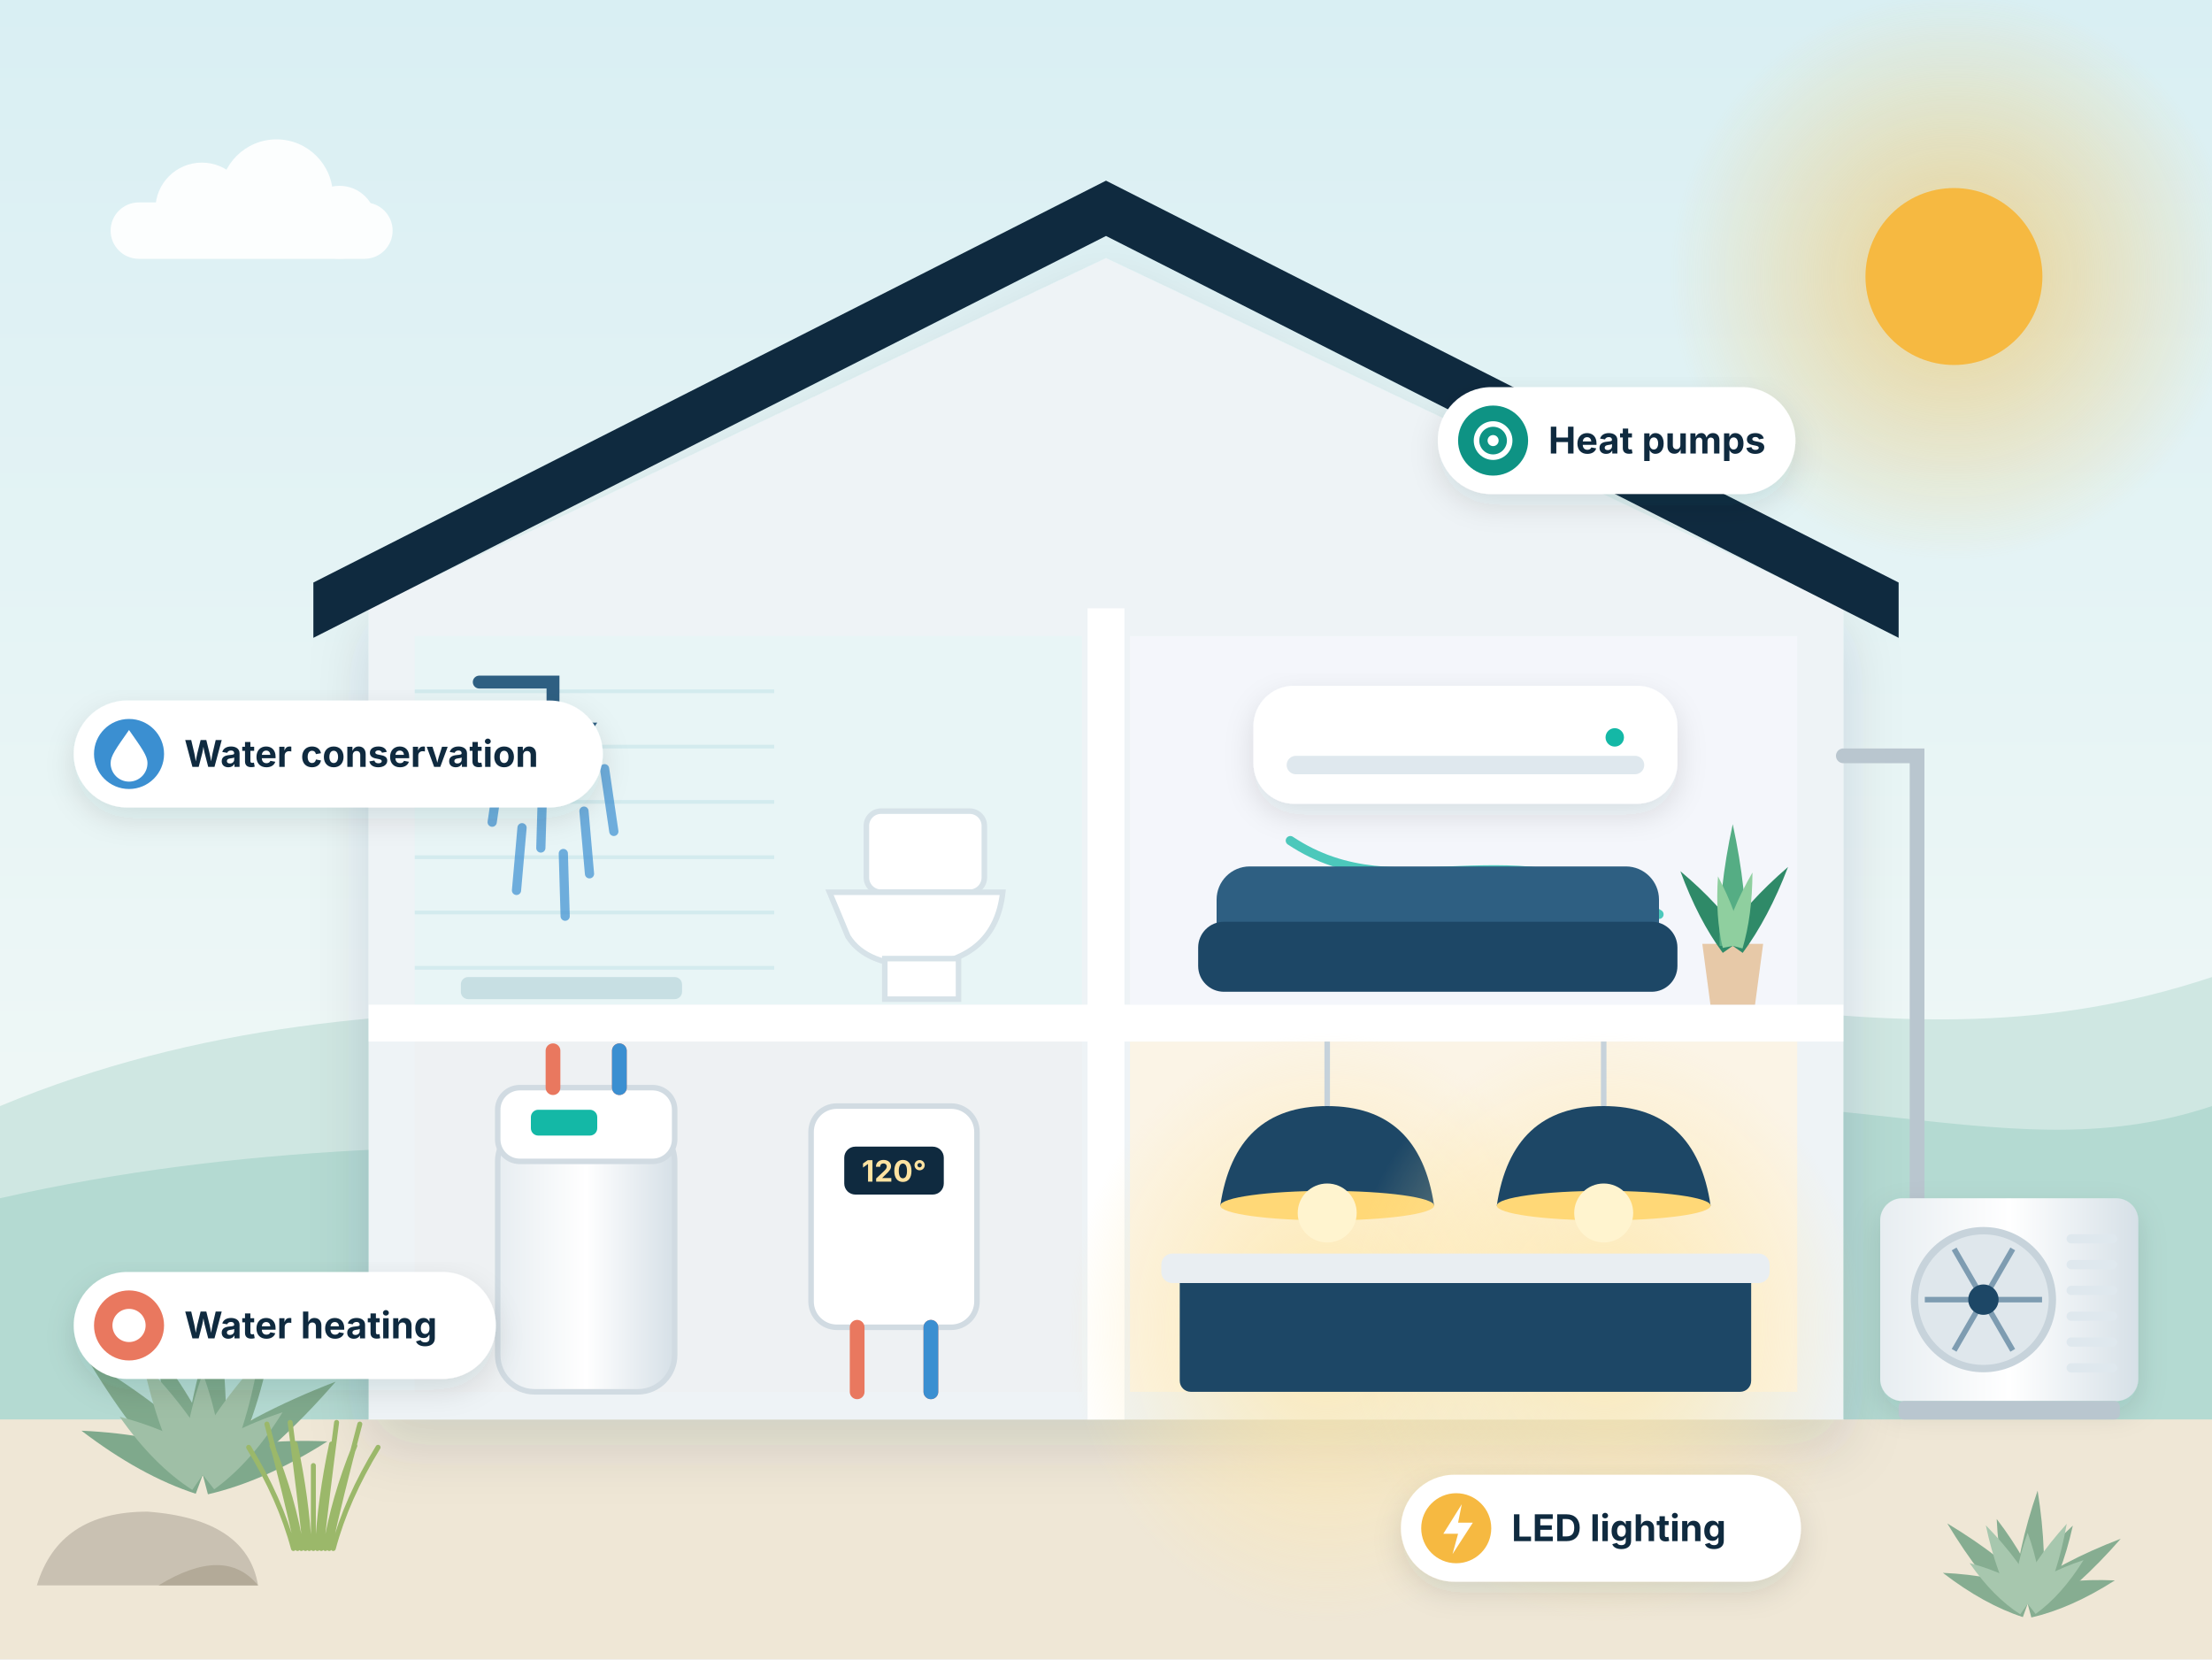
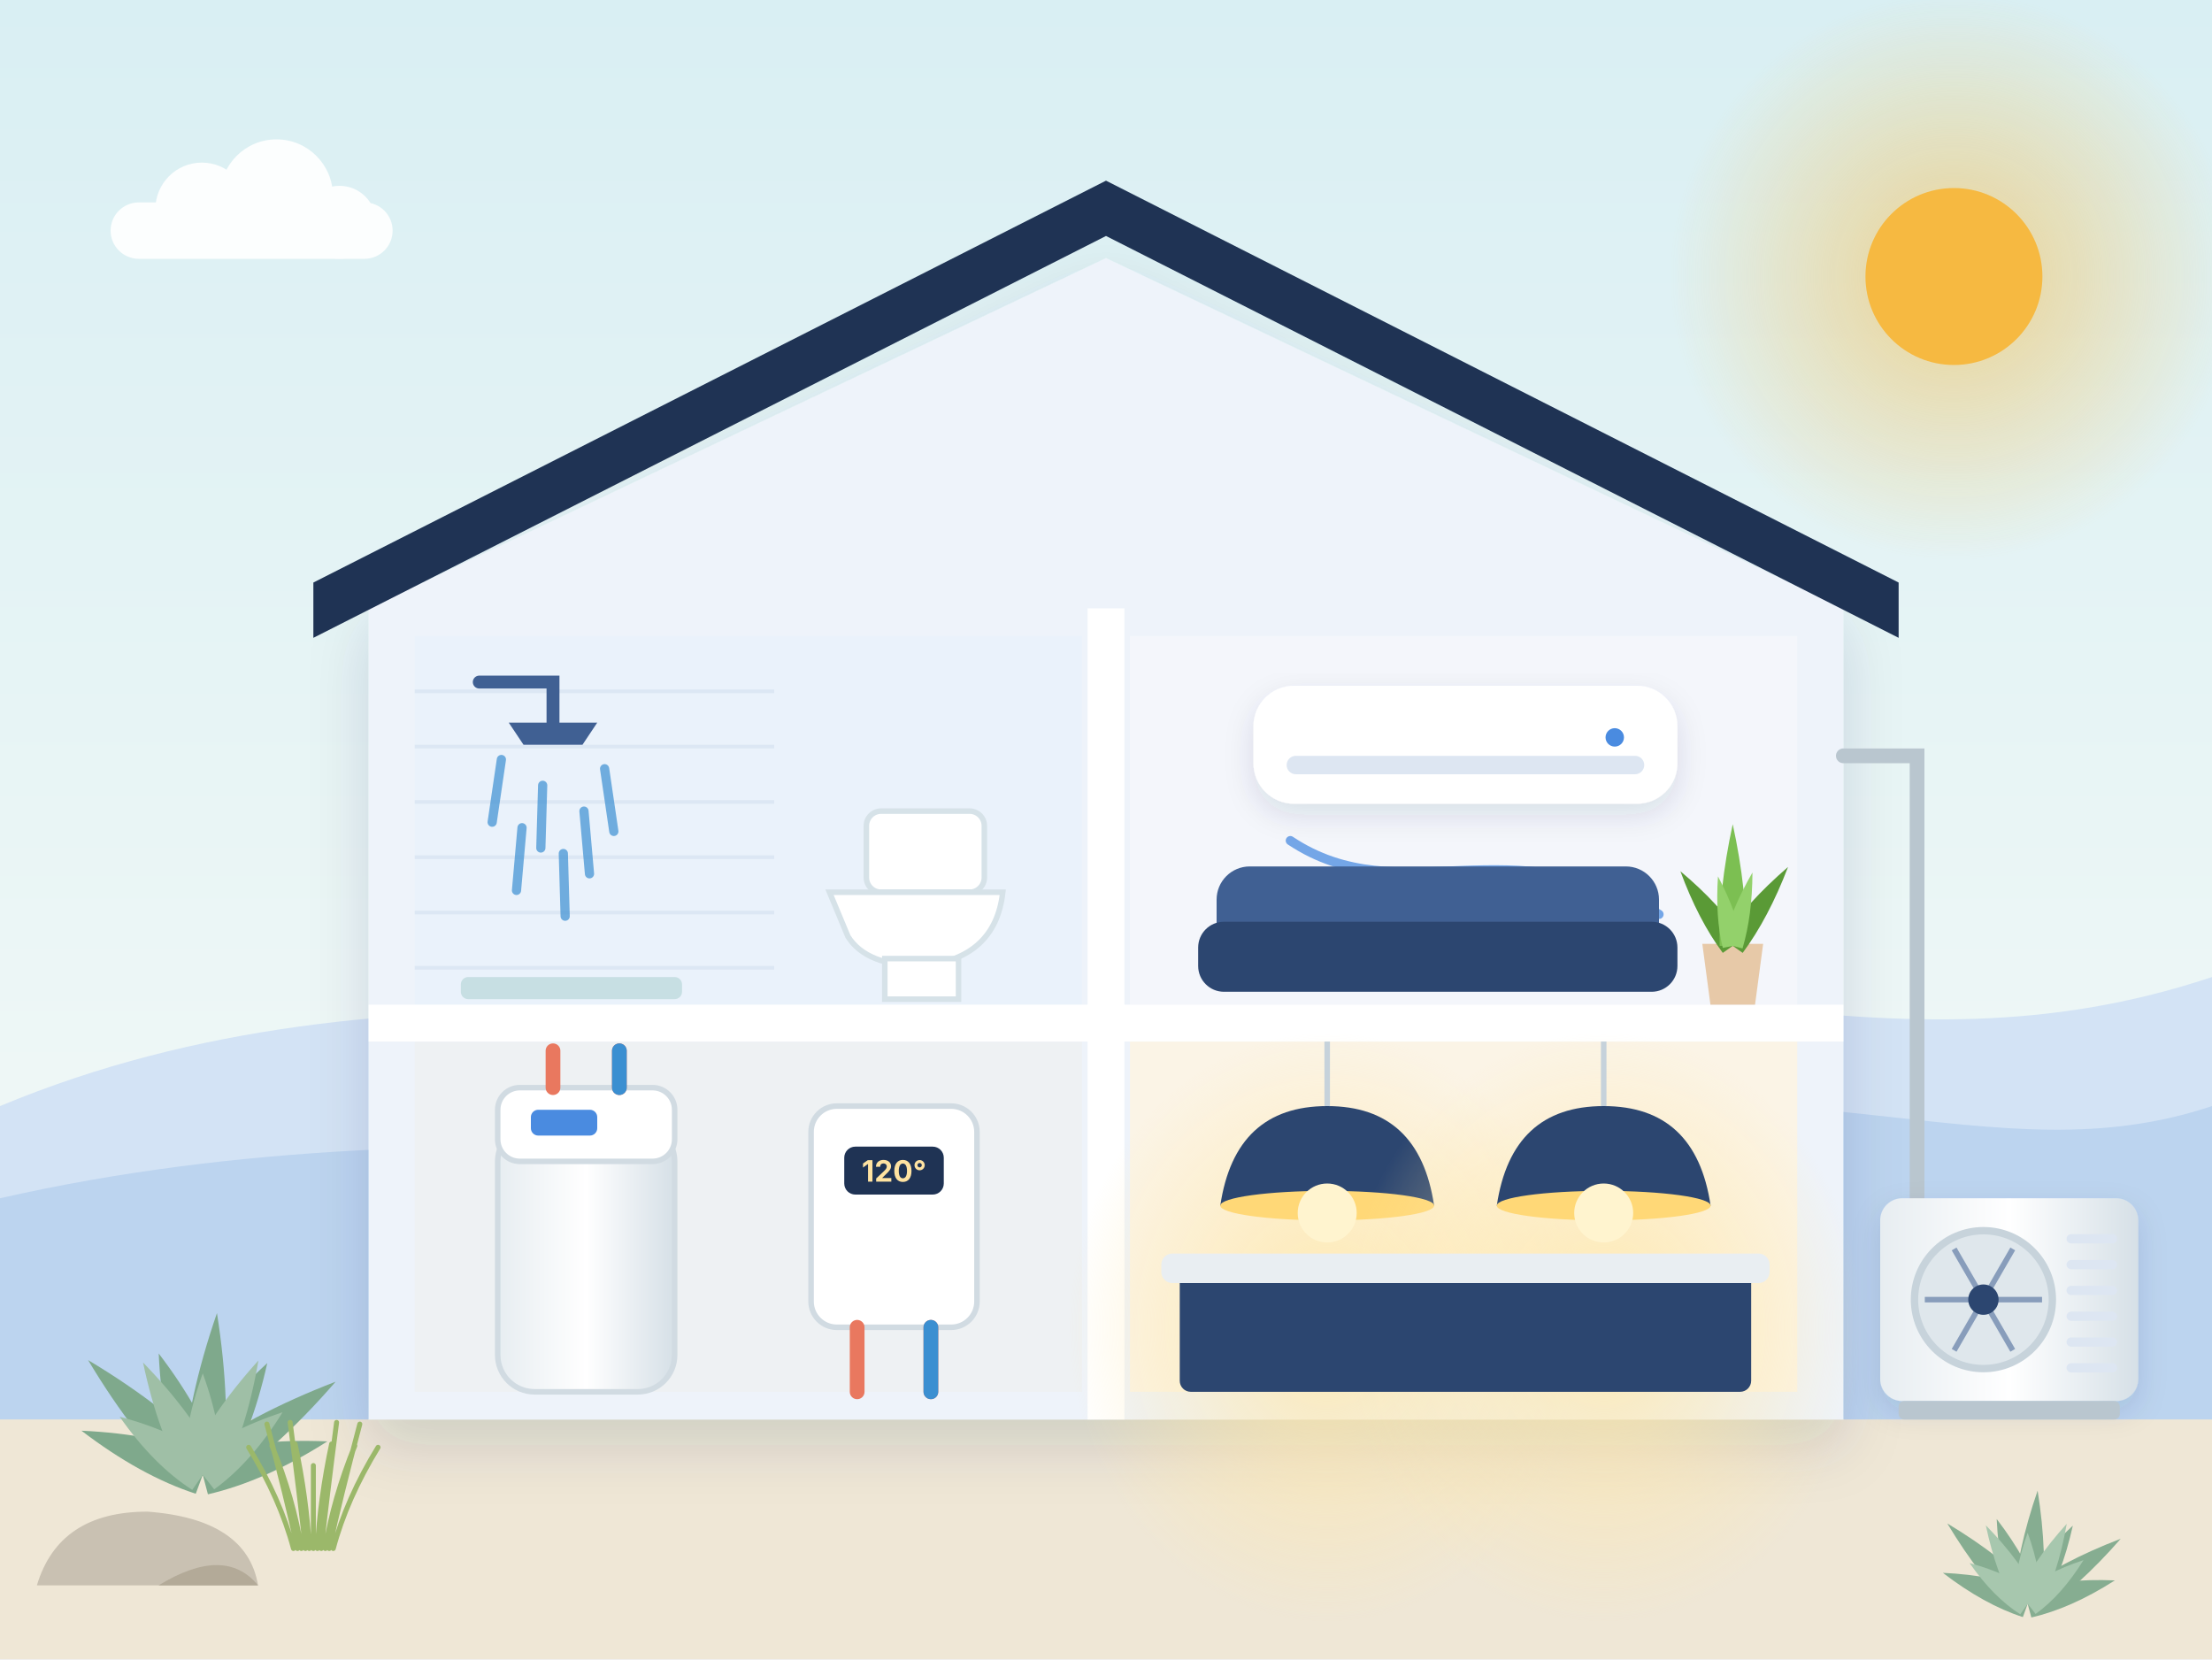
<svg xmlns="http://www.w3.org/2000/svg" viewBox="0 0 1200 900" width="1200" height="900">
  <defs>
    <linearGradient id="sky" x1="0" y1="0" x2="0" y2="1">
      <stop offset="0" stop-color="#d9eff3" />
      <stop offset="0.65" stop-color="#eef7f6" />
      <stop offset="1" stop-color="#fbf6ea" />
    </linearGradient>
    <linearGradient id="dusk" x1="0" y1="0" x2="0" y2="1">
      <stop offset="0" stop-color="#0f2a3f" />
      <stop offset="1" stop-color="#1d4766" />
    </linearGradient>
    <radialGradient id="sunGlow" cx="0.5" cy="0.5" r="0.5">
      <stop offset="0" stop-color="#f6b941" stop-opacity="0.55" />
      <stop offset="1" stop-color="#f6b941" stop-opacity="0" />
    </radialGradient>
    <radialGradient id="lampGlow" cx="0.5" cy="0.5" r="0.5">
      <stop offset="0" stop-color="#ffe7a8" stop-opacity="0.85" />
      <stop offset="1" stop-color="#ffe7a8" stop-opacity="0" />
    </radialGradient>
    <linearGradient id="warmGlass" x1="0" y1="0" x2="1" y2="1">
      <stop offset="0" stop-color="#fff1c7" />
      <stop offset="1" stop-color="#ffd06a" />
    </linearGradient>
    <linearGradient id="coolGlass" x1="0" y1="0" x2="1" y2="1">
      <stop offset="0" stop-color="#e9f7fb" />
      <stop offset="1" stop-color="#b9e0ea" />
    </linearGradient>
    <linearGradient id="metal" x1="0" y1="0" x2="1" y2="0">
      <stop offset="0" stop-color="#e7edf1" />
      <stop offset="0.5" stop-color="#ffffff" />
      <stop offset="1" stop-color="#d6e0e7" />
    </linearGradient>
    <linearGradient id="cone" x1="0" y1="0" x2="0" y2="1">
      <stop offset="0" stop-color="#ffe7a8" stop-opacity="0.75" />
      <stop offset="1" stop-color="#ffe7a8" stop-opacity="0" />
    </linearGradient>
    <filter id="shadow" x="-20%" y="-20%" width="140%" height="160%">
-       <feDropShadow dx="0" dy="14" stdDeviation="16" flood-color="#0f2a3f" flood-opacity="0.14" />
+       <feDropShadow dx="0" dy="14" stdDeviation="16" flood-color="#1f3354" flood-opacity="0.14" />
    </filter>
    <filter id="softShadow" x="-20%" y="-20%" width="140%" height="160%">
-       <feDropShadow dx="0" dy="6" stdDeviation="8" flood-color="#0f2a3f" flood-opacity="0.12" />
+       <feDropShadow dx="0" dy="6" stdDeviation="8" flood-color="#1f3354" flood-opacity="0.12" />
    </filter>
  </defs>
  <rect width="1200" height="900" fill="url(#sky)" />
  <circle cx="1060" cy="150" r="153.6" fill="url(#sunGlow)" />
  <circle cx="1060" cy="150" r="48" fill="#f6b941" />
  <g fill="#fff" opacity="0.9" transform="translate(60 90) scale(0.9)">
    <rect x="0" y="22" width="170" height="34" rx="17" />
    <circle cx="55" cy="26" r="28" />
    <circle cx="100" cy="18" r="34" />
    <circle cx="138" cy="34" r="22" />
  </g>
-   <path d="M0 600 C 216 510, 432 570, 660 540 S 1020 590, 1200 530 V 820 H 0 Z" fill="#cfe7e2" />
-   <path d="M0 650 C 264 590, 504 650, 744 610 S 1080 640, 1200 600 V 820 H 0 Z" fill="#b4dad2" />
+   <path d="M0 600 C 216 510, 432 570, 660 540 S 1020 590, 1200 530 V 820 H 0 Z" fill="#d3e3f5" />
+   <path d="M0 650 C 264 590, 504 650, 744 610 S 1080 640, 1200 600 V 820 H 0 Z" fill="#bcd4ef" />
  <rect x="0" y="770" width="1200" height="130" fill="#efe7d6" />
  <g filter="url(#shadow)">
-     <path d="M200 330 L 600 140 L 1000 330 V 770 H 200 Z" fill="#eef3f6" />
+     <path d="M200 330 L 600 140 L 1000 330 V 770 H 200 Z" fill="#eef3fa" />
  </g>
-   <path d="M170 346 L 600 128 L 1030 346 L 1030 316 L 600 98 L 170 316 Z" fill="#0f2a3f" />
-   <rect x="225" y="345" width="362" height="200" fill="#e8f5f6" />
+   <path d="M170 346 L 600 128 L 1030 346 L 1030 316 L 600 98 L 170 316 Z" fill="#1f3354" />
+   <rect x="225" y="345" width="362" height="200" fill="#eaf2fb" />
  <rect x="613" y="345" width="362" height="200" fill="#f4f6fb" />
  <rect x="225" y="565" width="362" height="190" fill="#eef1f3" />
  <rect x="613" y="565" width="362" height="190" fill="#fbf4e6" />
  <path d="M200 555 H 1000 M 600 330 V 770" stroke="#fff" stroke-width="20" />
-   <g stroke="#d3ebee" stroke-width="2">
+   <g stroke="#dce7f4" stroke-width="2">
    <line x1="225" y1="375" x2="420" y2="375" />
    <line x1="225" y1="405" x2="420" y2="405" />
    <line x1="225" y1="435" x2="420" y2="435" />
    <line x1="225" y1="465" x2="420" y2="465" />
    <line x1="225" y1="495" x2="420" y2="495" />
    <line x1="225" y1="525" x2="420" y2="525" />
  </g>
-   <path d="M260 370 H 300 V 392" stroke="#2e5f82" stroke-width="7" fill="none" stroke-linecap="round" />
-   <path d="M276 392 H 324 L 316 404 H 284 Z" fill="#2e5f82" />
+   <path d="M260 370 H 300 V 392" stroke="#406093" stroke-width="7" fill="none" stroke-linecap="round" />
+   <path d="M276 392 H 324 L 316 404 H 284 Z" fill="#406093" />
  <line x1="272" y1="412" x2="267" y2="446" stroke="#3b8fd1" stroke-width="5" stroke-linecap="round" opacity="0.7" />
  <line x1="283.2" y1="449" x2="280.2" y2="483" stroke="#3b8fd1" stroke-width="5" stroke-linecap="round" opacity="0.7" />
  <line x1="294.4" y1="426" x2="293.4" y2="460" stroke="#3b8fd1" stroke-width="5" stroke-linecap="round" opacity="0.7" />
  <line x1="305.6" y1="463" x2="306.6" y2="497" stroke="#3b8fd1" stroke-width="5" stroke-linecap="round" opacity="0.7" />
  <line x1="316.8" y1="440" x2="319.8" y2="474" stroke="#3b8fd1" stroke-width="5" stroke-linecap="round" opacity="0.7" />
  <line x1="328" y1="417" x2="333" y2="451" stroke="#3b8fd1" stroke-width="5" stroke-linecap="round" opacity="0.7" />
  <rect x="250" y="530" width="120" height="12" rx="4" fill="#c7dfe3" />
  <rect x="470" y="440" width="64" height="44" rx="8" fill="#fff" stroke="#d6e2e8" stroke-width="3" />
  <path d="M450 484 H 544 Q 540 520 500 524 Q 470 524 460 508 Z" fill="#fff" stroke="#d6e2e8" stroke-width="3" />
  <rect x="480" y="520" width="40" height="22" fill="#fff" stroke="#d6e2e8" stroke-width="3" />
  <g filter="url(#softShadow)">
    <rect x="680" y="372" width="230" height="64" rx="22" fill="#fff" />
  </g>
-   <rect x="698" y="410" width="194" height="10" rx="5" fill="#dfe8ee" />
-   <circle cx="876" cy="400" r="5" fill="#14b8a6" />
-   <path d="M700 456 C 760 496, 820 446, 900 496" stroke="#14b8a6" stroke-width="5" fill="none" stroke-linecap="round" opacity="0.75" />
-   <path d="M720 490 C 760 530, 820 480, 900 530" stroke="#14b8a6" stroke-width="5" fill="none" stroke-linecap="round" opacity="0.57" />
-   <rect x="660" y="470" width="240" height="56" rx="18" fill="#2e5f82" />
-   <rect x="650" y="500" width="260" height="38" rx="14" fill="#1d4766" />
+   <rect x="698" y="410" width="194" height="10" rx="5" fill="#dde6f2" />
+   <circle cx="876" cy="400" r="5" fill="#4a8be0" />
+   <path d="M700 456 C 760 496, 820 446, 900 496" stroke="#4a8be0" stroke-width="5" fill="none" stroke-linecap="round" opacity="0.75" />
+   <path d="M720 490 C 760 530, 820 480, 900 530" stroke="#4a8be0" stroke-width="5" fill="none" stroke-linecap="round" opacity="0.57" />
+   <rect x="660" y="470" width="240" height="56" rx="18" fill="#406093" />
+   <rect x="650" y="500" width="260" height="38" rx="14" fill="#2c4670" />
  <g>
    <path d="M923.5 512 H 956.5 L 952.1 545 H 927.9 Z" fill="#e7c9a8" />
-     <path d="M934.6 516.9 Q 921.3 499 911.6 472.6 Q 933.2 490.7 945.4 509.3 Z" fill="#2f8a68" />
-     <path d="M932.9 513.1 Q 932.1 483.4 940 447.1 Q 947.9 483.4 947.2 513.1 Z" fill="#55ad84" />
-     <path d="M934.6 509.3 Q 947.5 489.7 970 470.3 Q 959.4 498 945.4 516.9 Z" fill="#2f8a68" />
-     <path d="M934.6 514.2 Q 930.5 497.4 932 475.4 Q 942.3 494.9 945.4 512 Z" fill="#8fcf9f" />
-     <path d="M934.7 511.7 Q 939 493.6 950.7 473.3 Q 950.6 496.7 945.3 514.5 Z" fill="#8fcf9f" />
+     <path d="M934.6 516.9 Q 921.3 499 911.6 472.6 Q 933.2 490.7 945.4 509.3 Z" fill="#5a9a36" />
+     <path d="M932.9 513.1 Q 932.1 483.4 940 447.1 Q 947.9 483.4 947.2 513.1 Z" fill="#7cbf52" />
+     <path d="M934.6 509.3 Q 947.5 489.7 970 470.3 Q 959.4 498 945.4 516.9 Z" fill="#5a9a36" />
+     <path d="M934.6 514.2 Q 930.5 497.4 932 475.4 Q 942.3 494.9 945.4 512 Z" fill="#93d16b" />
+     <path d="M934.7 511.7 Q 939 493.6 950.7 473.3 Q 950.6 496.7 945.3 514.5 Z" fill="#93d16b" />
  </g>
  <rect x="270" y="610" width="96" height="145" rx="20" fill="url(#metal)" stroke="#d1dbe2" stroke-width="3" />
  <rect x="270" y="590" width="96" height="40" rx="12" fill="#fff" stroke="#d1dbe2" stroke-width="3" />
-   <rect x="288" y="602" width="36" height="14" rx="4" fill="#14b8a6" />
+   <rect x="288" y="602" width="36" height="14" rx="4" fill="#4a8be0" />
  <path d="M300 590 V 570 M 336 590 V 570" stroke-width="8" stroke-linecap="round" fill="none" stroke="#e9785f" />
  <path d="M336 590 V 570" stroke="#3b8fd1" stroke-width="8" stroke-linecap="round" />
  <rect x="440" y="600" width="90" height="120" rx="14" fill="#fff" stroke="#d1dbe2" stroke-width="3" />
-   <rect x="458" y="622" width="54" height="26" rx="6" fill="#0f2a3f" />
+   <rect x="458" y="622" width="54" height="26" rx="6" fill="#1f3354" />
  <text x="485" y="641" text-anchor="middle" font-family="Inter, 'Segoe UI', Roboto, Arial, sans-serif" font-size="16" font-weight="700" fill="#ffe3a1">120°</text>
  <path d="M465 720 V 755 M 505 720 V 755" stroke-width="8" stroke-linecap="round" fill="none" stroke="#e9785f" />
  <path d="M505 720 V 755" stroke="#3b8fd1" stroke-width="8" stroke-linecap="round" />
  <ellipse cx="720" cy="720" rx="140" ry="160" fill="url(#lampGlow)" />
  <line x1="720" y1="565" x2="720" y2="600" stroke="#c6d2db" stroke-width="3" />
-   <path d="M662 654 Q 670 600 720 600 Q 770 600 778 654 Z" fill="#1d4766" />
+   <path d="M662 654 Q 670 600 720 600 Q 770 600 778 654 Z" fill="#2c4670" />
  <ellipse cx="720" cy="654" rx="58" ry="8" fill="#ffd877" />
  <circle cx="720" cy="658" r="16" fill="#fff4cf" />
  <ellipse cx="870" cy="720" rx="140" ry="160" fill="url(#lampGlow)" />
  <line x1="870" y1="565" x2="870" y2="600" stroke="#c6d2db" stroke-width="3" />
-   <path d="M812 654 Q 820 600 870 600 Q 920 600 928 654 Z" fill="#1d4766" />
+   <path d="M812 654 Q 820 600 870 600 Q 920 600 928 654 Z" fill="#2c4670" />
  <ellipse cx="870" cy="654" rx="58" ry="8" fill="#ffd877" />
  <circle cx="870" cy="658" r="16" fill="#fff4cf" />
-   <rect x="640" y="690" width="310" height="65" rx="6" fill="#1d4766" />
+   <rect x="640" y="690" width="310" height="65" rx="6" fill="#2c4670" />
  <rect x="630" y="680" width="330" height="16" rx="6" fill="#e9eef2" />
  <path d="M1000 410 H 1040 V 655" stroke="#b9c6cf" stroke-width="8" fill="none" stroke-linecap="round" />
  <g filter="url(#softShadow)">
    <rect x="1020" y="650" width="140" height="110" rx="12" fill="url(#metal)" />
  </g>
  <circle cx="1076" cy="705" r="37.4" fill="#dfe7ec" stroke="#c7d3db" stroke-width="4" />
-   <g stroke="#2e5f82" stroke-width="3" opacity="0.55">
+   <g stroke="#406093" stroke-width="3" opacity="0.55">
    <line x1="1044.2" y1="705" x2="1107.8" y2="705" />
    <line x1="1060.1" y1="677.5" x2="1091.9" y2="732.5" />
    <line x1="1091.9" y1="677.5" x2="1060.1" y2="732.5" />
  </g>
-   <circle cx="1076" cy="705" r="8.228" fill="#1d4766" />
-   <line x1="1123.6" y1="672" x2="1146" y2="672" stroke="#dfe8ee" stroke-width="5" stroke-linecap="round" />
-   <line x1="1123.6" y1="686" x2="1146" y2="686" stroke="#dfe8ee" stroke-width="5" stroke-linecap="round" />
-   <line x1="1123.6" y1="700" x2="1146" y2="700" stroke="#dfe8ee" stroke-width="5" stroke-linecap="round" />
-   <line x1="1123.6" y1="714" x2="1146" y2="714" stroke="#dfe8ee" stroke-width="5" stroke-linecap="round" />
-   <line x1="1123.6" y1="728" x2="1146" y2="728" stroke="#dfe8ee" stroke-width="5" stroke-linecap="round" />
-   <line x1="1123.6" y1="742" x2="1146" y2="742" stroke="#dfe8ee" stroke-width="5" stroke-linecap="round" />
+   <circle cx="1076" cy="705" r="8.228" fill="#2c4670" />
+   <line x1="1123.6" y1="672" x2="1146" y2="672" stroke="#dde6f2" stroke-width="5" stroke-linecap="round" />
+   <line x1="1123.6" y1="686" x2="1146" y2="686" stroke="#dde6f2" stroke-width="5" stroke-linecap="round" />
+   <line x1="1123.6" y1="700" x2="1146" y2="700" stroke="#dde6f2" stroke-width="5" stroke-linecap="round" />
+   <line x1="1123.6" y1="714" x2="1146" y2="714" stroke="#dde6f2" stroke-width="5" stroke-linecap="round" />
+   <line x1="1123.6" y1="728" x2="1146" y2="728" stroke="#dde6f2" stroke-width="5" stroke-linecap="round" />
+   <line x1="1123.6" y1="742" x2="1146" y2="742" stroke="#dde6f2" stroke-width="5" stroke-linecap="round" />
  <rect x="1030" y="760" width="120" height="10" rx="3" fill="#b9c6cf" />
  <g>
    <path d="M106.2 810.3 Q 76.3 800.6 44.2 776.1 Q 84.5 777.9 113.8 789.7 Z" fill="#7fa98c" />
    <path d="M102.2 807.8 Q 73.4 780.6 47.8 737.8 Q 90.6 763.4 117.8 792.2 Z" fill="#7fa98c" />
    <path d="M99.7 803.8 Q 87.9 774.5 86.1 734.2 Q 110.6 766.3 120.3 796.2 Z" fill="#7fa98c" />
    <path d="M99 799 Q 101.4 759.5 117.7 712.3 Q 125.5 761.6 121 801 Z" fill="#7fa98c" />
    <path d="M100.5 794.5 Q 115.3 766.7 145 739.4 Q 136.2 778.8 119.5 805.5 Z" fill="#7fa98c" />
    <path d="M103.7 791 Q 135.5 767.4 182.1 749.5 Q 149.4 787.2 116.3 809 Z" fill="#7fa98c" />
    <path d="M107.2 789.4 Q 137.3 780.2 177.6 781.9 Q 143.6 803.5 112.8 810.6 Z" fill="#7fa98c" />
    <path d="M104.3 808.2 Q 83.4 794.8 64.9 768.5 Q 96 776.8 115.7 791.8 Z" fill="#9fbfa6" />
    <path d="M101.2 804.7 Q 85.7 777.7 77.6 739.1 Q 105.1 767.4 118.8 795.3 Z" fill="#9fbfa6" />
    <path d="M100 800 Q 99 775.3 110 745 Q 121 775.3 120 800 Z" fill="#9fbfa6" />
    <path d="M101 795.6 Q 113.7 767.3 140.2 738 Q 133.5 776.9 119 804.4 Z" fill="#9fbfa6" />
    <path d="M103.8 792.1 Q 122.7 776.1 153.3 766.1 Q 136.3 793.4 116.2 807.9 Z" fill="#9fbfa6" />
  </g>
  <path d="M20 860 Q 32 820 80 820 Q 134 824 140 860 Z" fill="#c9c1b2" />
  <path d="M86 860 Q 122 838 140 860 Z" fill="#b3aa98" />
  <path d="M159.2 840 Q 152 813 134.9 785.1 M161.4 840 Q 155.6 813 144.8 772.5 M163.5 840 Q 159.2 813 147.5 784.2 M165.7 840 Q 162.8 813 157.4 771.6 M167.8 840 Q 166.4 813 160.1 783.3 M170 840 Q 170 813 170 795 M172.2 840 Q 173.6 813 179.9 783.3 M174.3 840 Q 177.2 813 182.6 771.6 M176.5 840 Q 180.8 813 192.5 784.2 M178.6 840 Q 184.4 813 195.2 772.5 M180.8 840 Q 188 813 205.1 785.1 " stroke="#9bb86a" stroke-width="2.7" fill="none" stroke-linecap="round" />
  <g>
    <path d="M1097.4 877.2 Q 1076.4 870.4 1054 853.2 Q 1082.2 854.5 1102.6 862.8 Z" fill="#86ad91" />
    <path d="M1094.6 875.4 Q 1074.4 856.4 1056.4 826.4 Q 1086.4 844.4 1105.4 864.6 Z" fill="#86ad91" />
    <path d="M1092.8 872.6 Q 1084.5 852.2 1083.2 824 Q 1100.4 846.4 1107.2 867.4 Z" fill="#86ad91" />
    <path d="M1092.3 869.3 Q 1094 841.6 1105.4 808.6 Q 1110.9 843.1 1107.7 870.7 Z" fill="#86ad91" />
    <path d="M1093.3 866.2 Q 1103.7 846.7 1124.5 827.6 Q 1118.4 855.1 1106.7 873.9 Z" fill="#86ad91" />
    <path d="M1095.6 863.7 Q 1117.8 847.2 1150.5 834.7 Q 1127.6 861 1104.4 876.3 Z" fill="#86ad91" />
    <path d="M1098 862.6 Q 1119.1 856.1 1147.3 857.3 Q 1123.5 872.5 1102 877.4 Z" fill="#86ad91" />
    <path d="M1096 875.7 Q 1081.4 866.4 1068.5 847.9 Q 1090.2 853.8 1104 864.3 Z" fill="#a7c7ae" />
    <path d="M1093.8 873.3 Q 1083 854.4 1077.3 827.4 Q 1096.6 847.2 1106.2 866.7 Z" fill="#a7c7ae" />
    <path d="M1093 870 Q 1092.3 852.7 1100 831.5 Q 1107.7 852.7 1107 870 Z" fill="#a7c7ae" />
    <path d="M1093.7 866.9 Q 1102.6 847.1 1121.2 826.6 Q 1116.4 853.8 1106.3 873.1 Z" fill="#a7c7ae" />
    <path d="M1095.7 864.5 Q 1108.9 853.3 1130.3 846.3 Q 1118.4 865.4 1104.3 875.5 Z" fill="#a7c7ae" />
  </g>
-   <g filter="url(#softShadow)">
-     <rect x="40" y="380" width="287" height="58" rx="29" fill="#fff" />
-   </g>
-   <circle cx="70" cy="409" r="19" fill="#3b8fd1" />
-   <path d="M70 396 C 77 406 80 410 80 414 A 10 10 0 0 1 60 414 C 60 410 63 406 70 396 Z" fill="#fff" />
-   <text x="100" y="416" font-family="Inter, 'Segoe UI', Roboto, Arial, sans-serif" font-size="20" font-weight="700" fill="#0f2a3f">Water conservation</text>
-   <g filter="url(#softShadow)">
-     <rect x="780" y="210" width="194" height="58" rx="29" fill="#fff" />
-   </g>
-   <circle cx="810" cy="239" r="19" fill="#0e9384" />
-   <circle cx="810" cy="239" r="9" fill="none" stroke="#fff" stroke-width="3" />
-   <circle cx="810" cy="239" r="3" fill="#fff" />
-   <text x="840" y="246" font-family="Inter, 'Segoe UI', Roboto, Arial, sans-serif" font-size="20" font-weight="700" fill="#0f2a3f">Heat pumps</text>
-   <g filter="url(#softShadow)">
-     <rect x="40" y="690" width="229" height="58" rx="29" fill="#fff" />
-   </g>
-   <circle cx="70" cy="719" r="19" fill="#e9785f" />
-   <circle cx="70" cy="719" r="9" fill="#fff" />
-   <text x="100" y="726" font-family="Inter, 'Segoe UI', Roboto, Arial, sans-serif" font-size="20" font-weight="700" fill="#0f2a3f">Water heating</text>
-   <g filter="url(#softShadow)">
-     <rect x="760" y="800" width="217" height="58" rx="29" fill="#fff" />
-   </g>
-   <circle cx="790" cy="829" r="19" fill="#f6b941" />
-   <path d="M793 816 L 783 832 H 791 L 788 843 L 799 826 H 791 Z" fill="#fff" />
-   <text x="820" y="836" font-family="Inter, 'Segoe UI', Roboto, Arial, sans-serif" font-size="20" font-weight="700" fill="#0f2a3f">LED lighting</text>
</svg>
